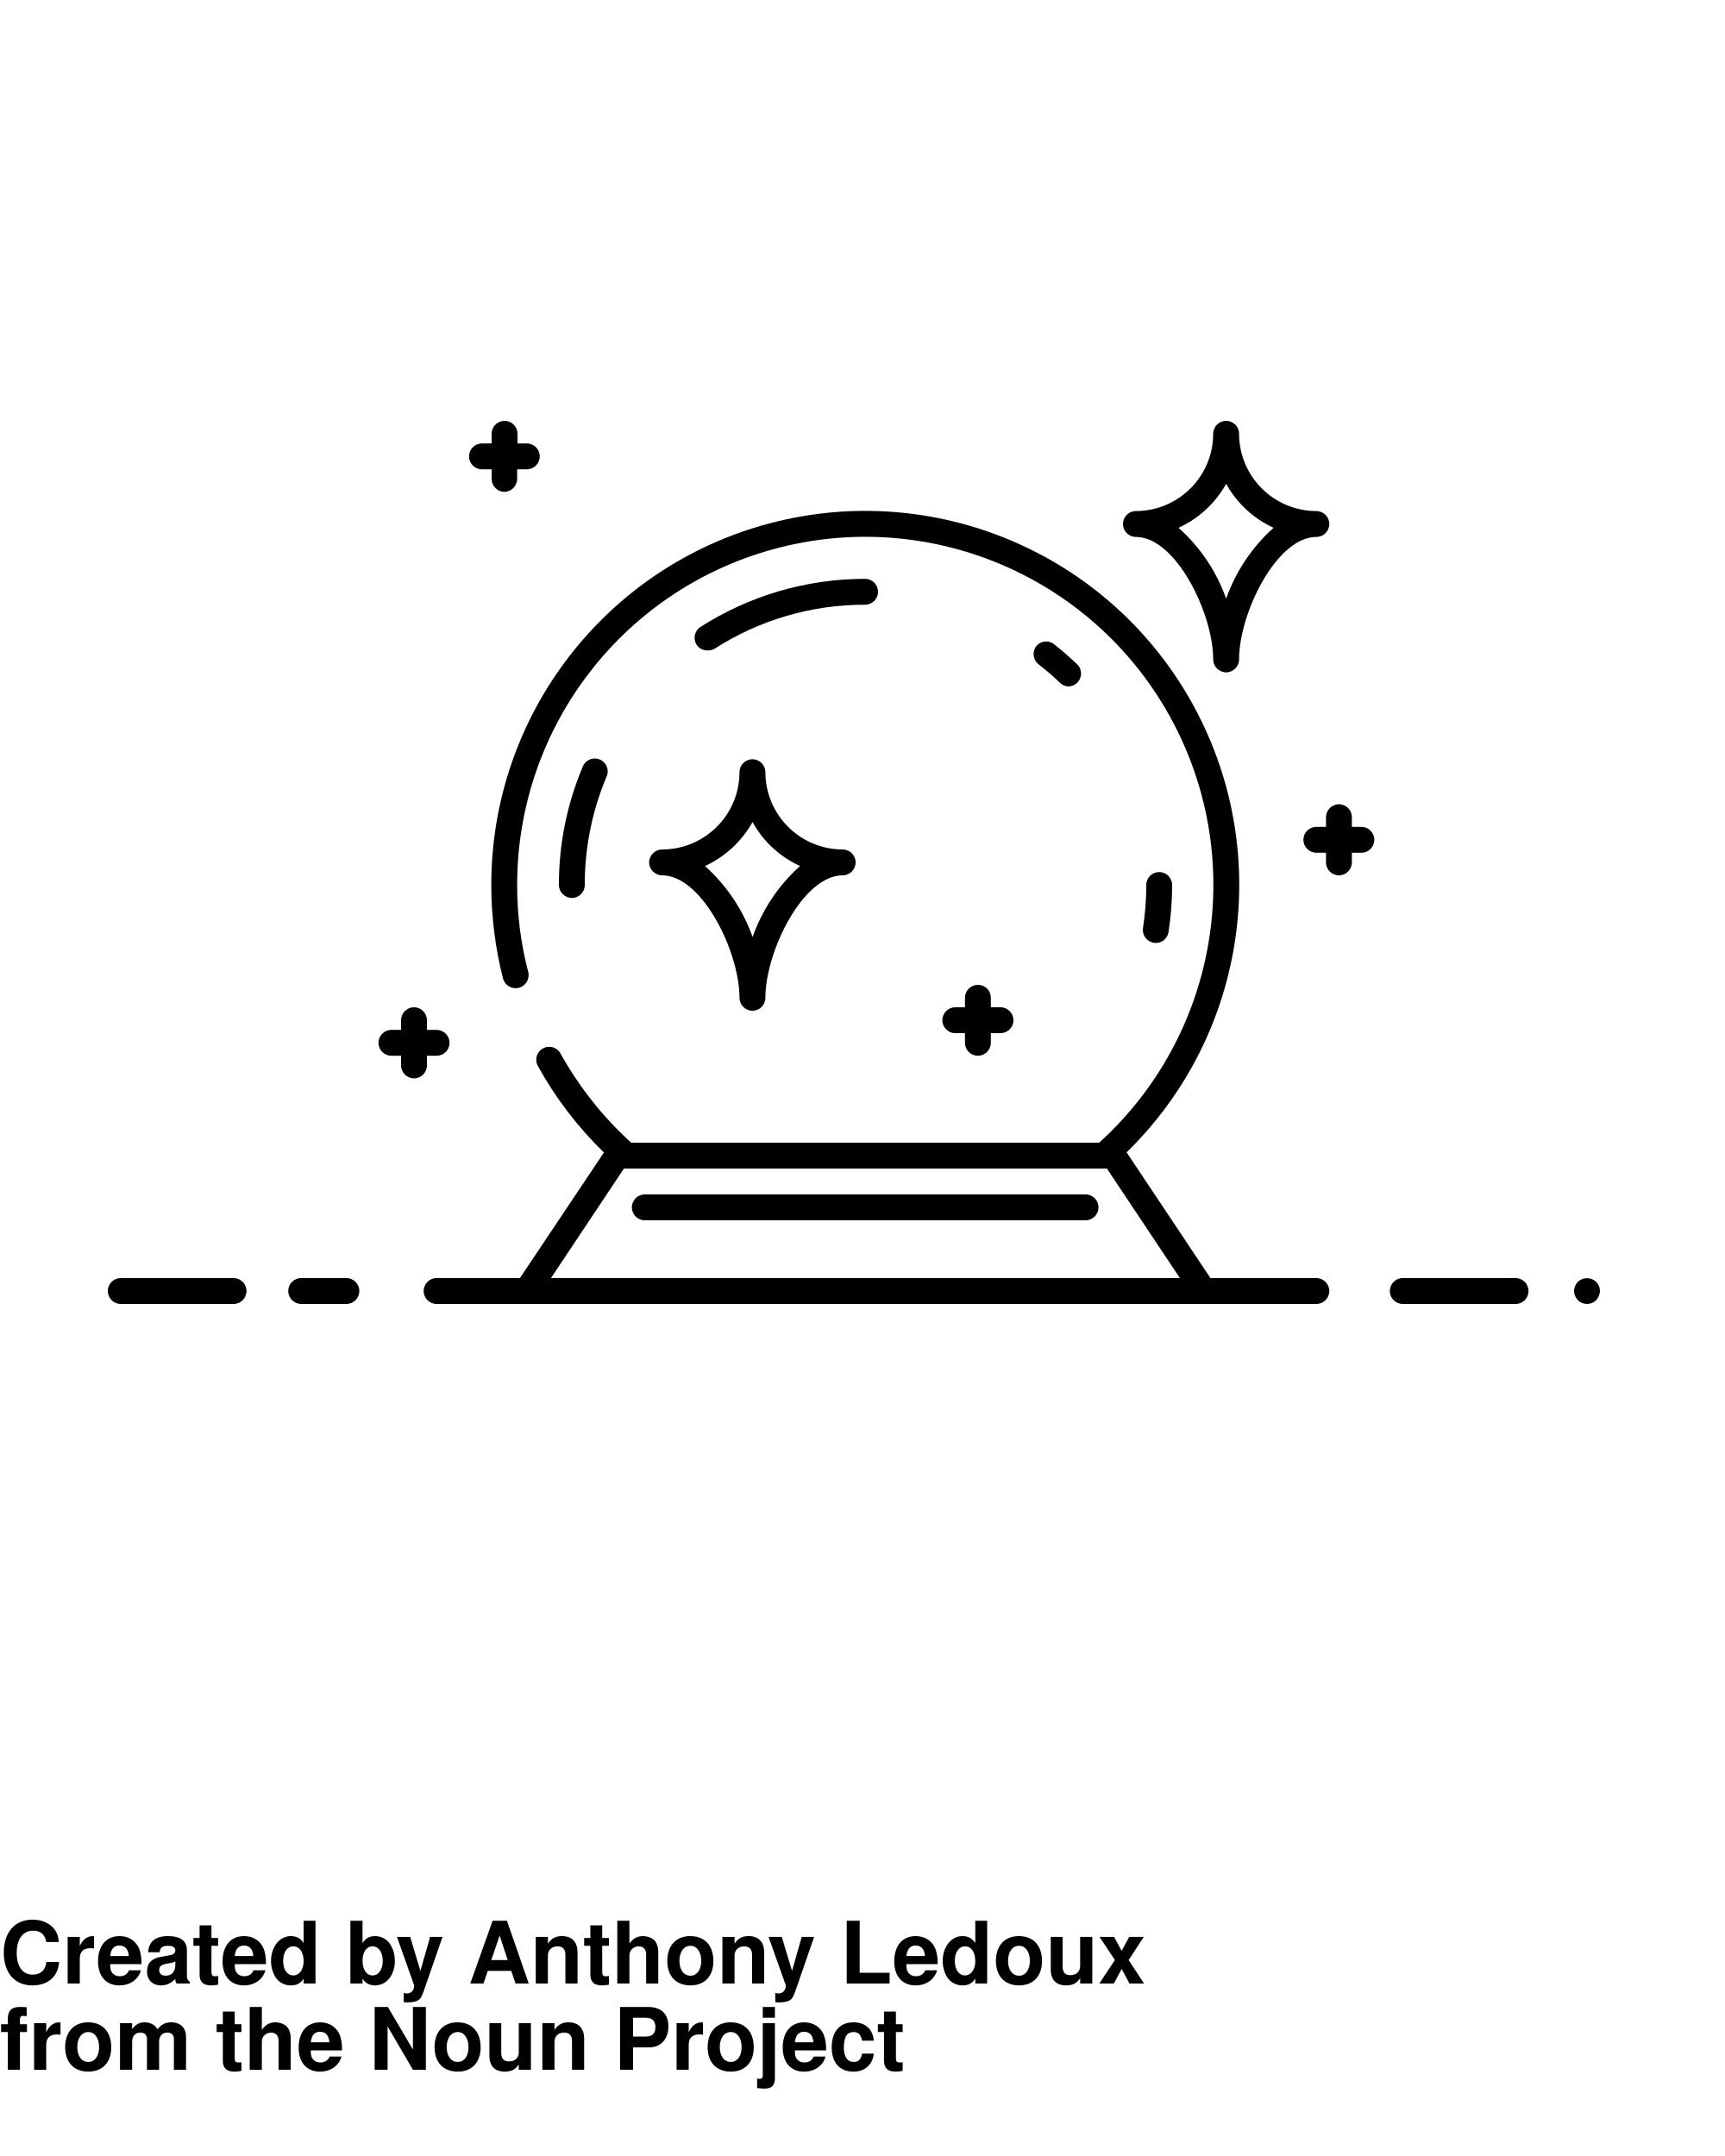
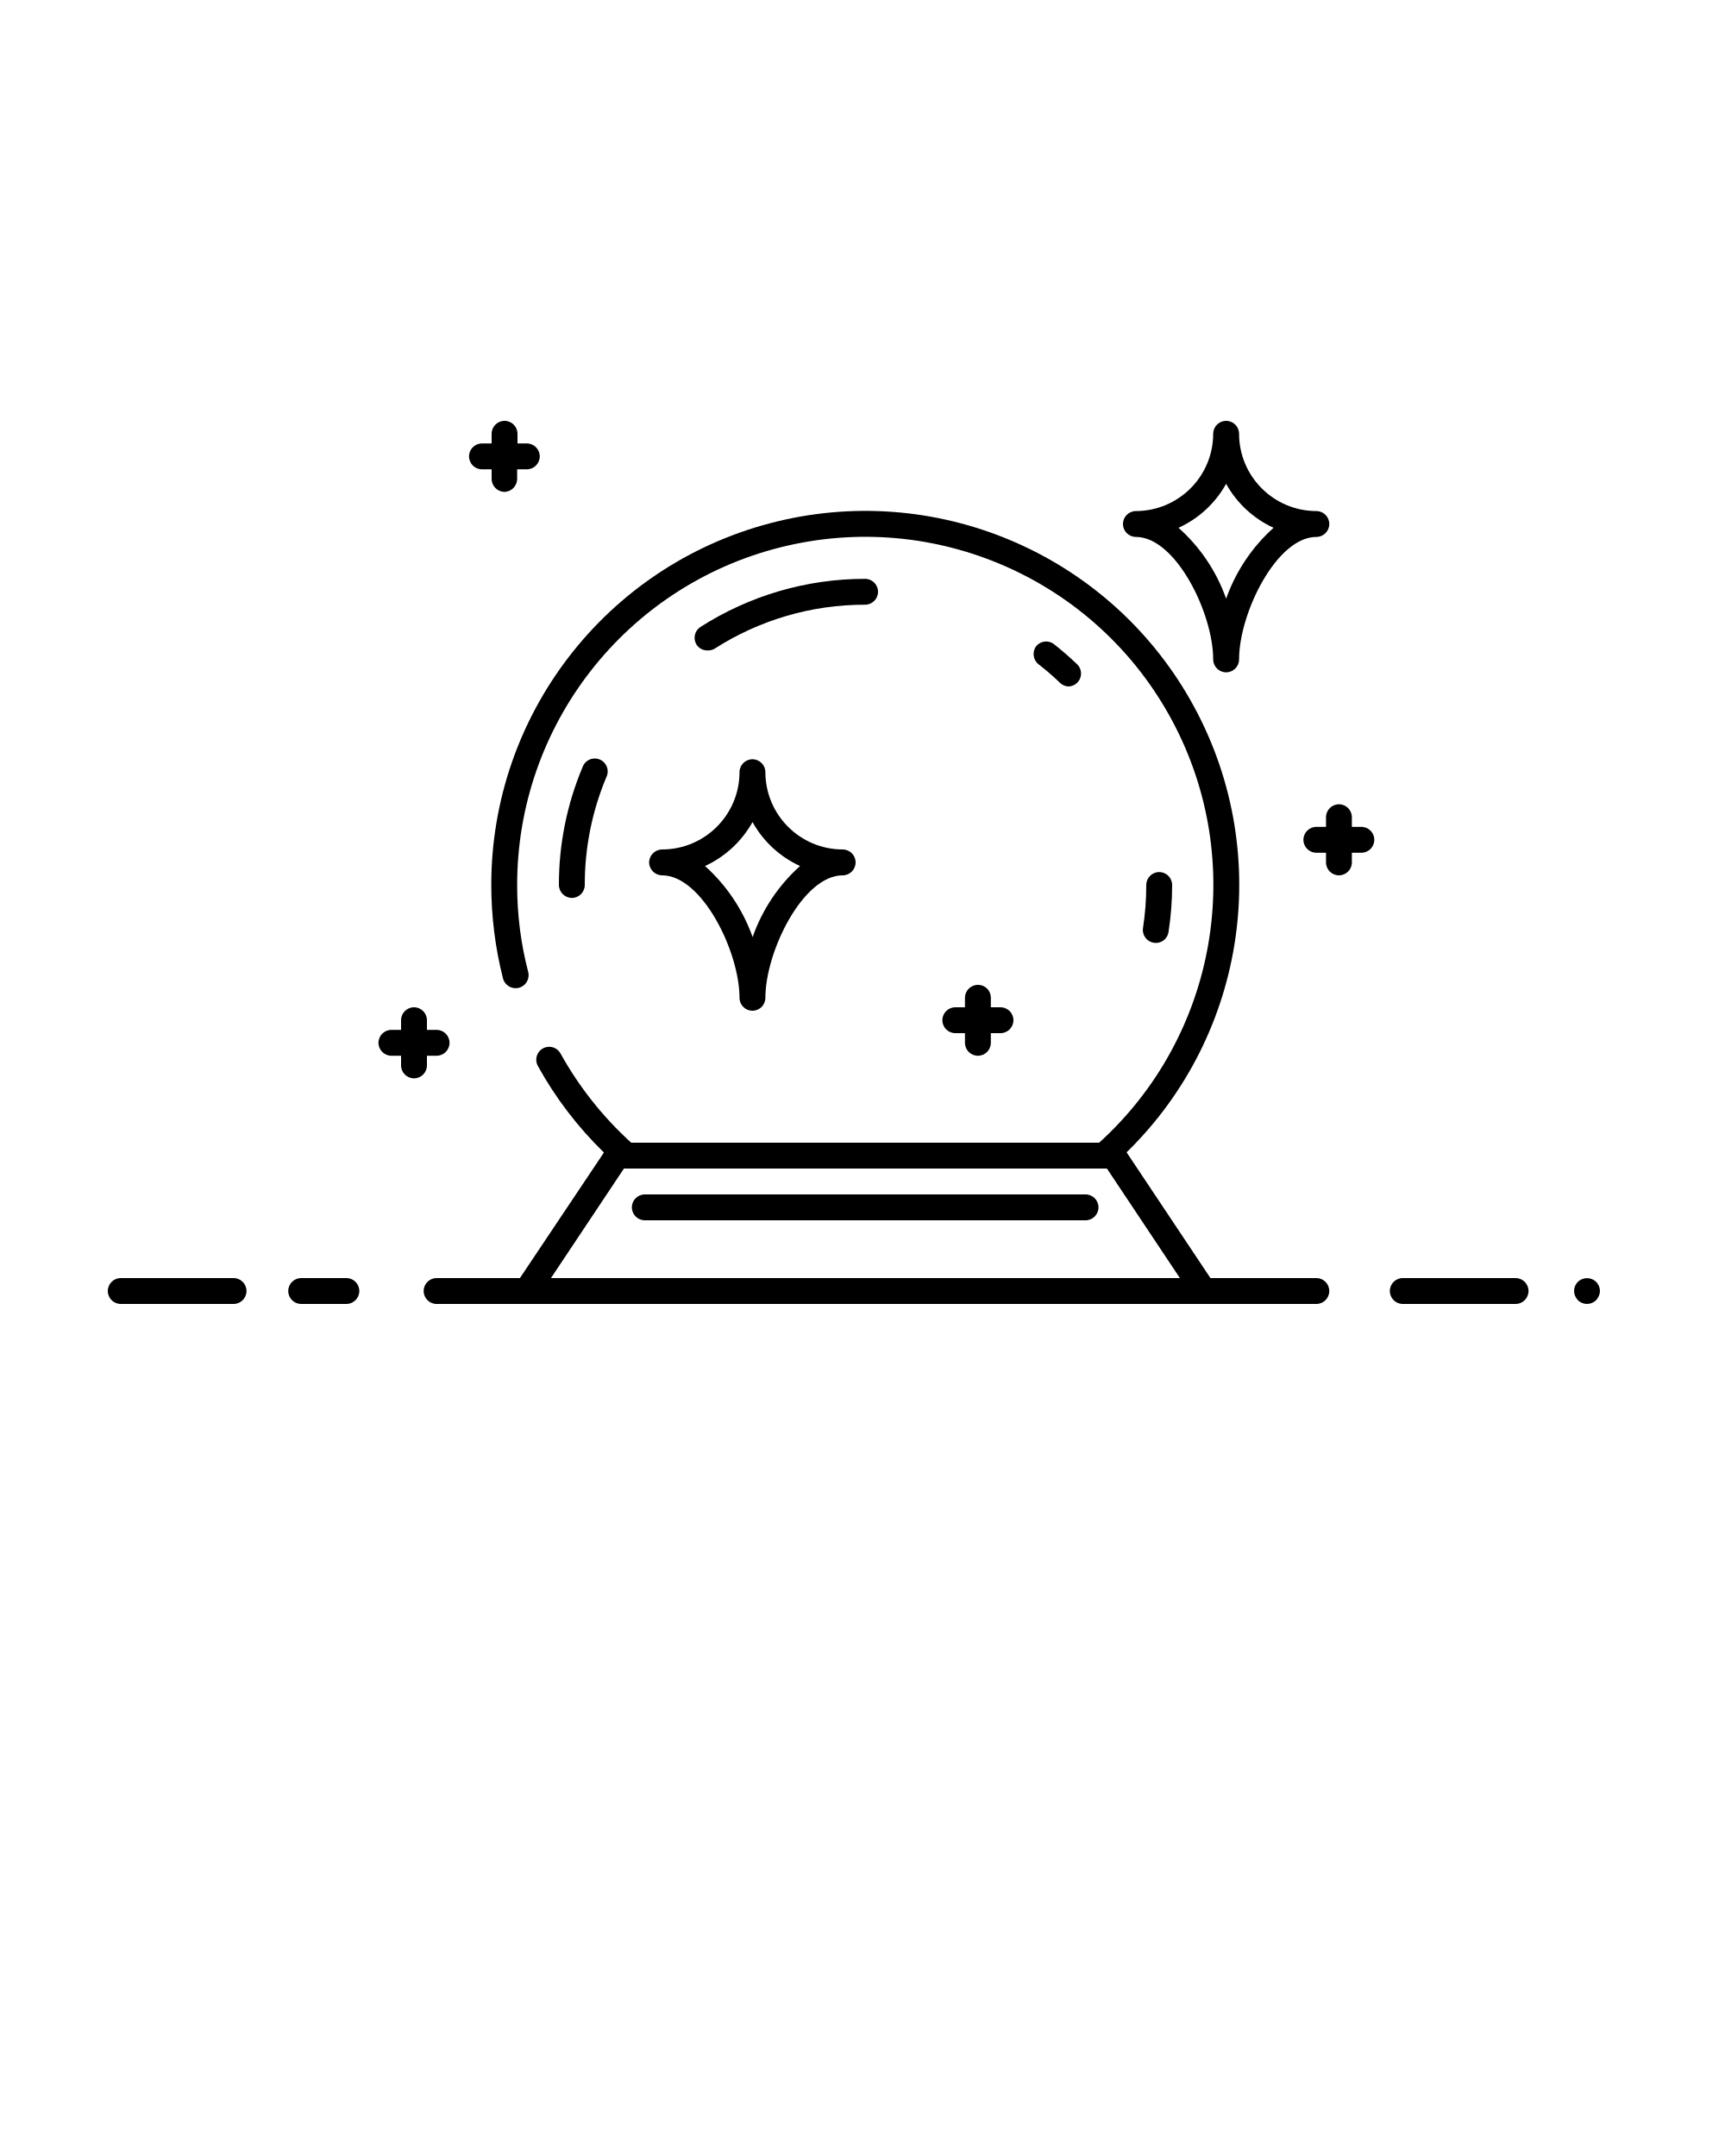
<svg xmlns="http://www.w3.org/2000/svg" viewBox="0 0 100 125" x="0px" y="0px">
  <path d="M62.93,69.25H37.38a.75.75,0,1,0,0,1.5H62.93a.75.75,0,1,0,0-1.5Z" />
  <path d="M67,54.67a.74.74,0,0,0,.74-.63,17.83,17.83,0,0,0,.21-2.73.75.75,0,0,0-1.5,0,16.19,16.19,0,0,1-.19,2.5.75.75,0,0,0,.63.85Z" />
  <path d="M61.92,39.8a.75.75,0,0,0,.52-1.29c-.43-.41-.89-.81-1.36-1.18a.75.75,0,0,0-1,.12.76.76,0,0,0,.12,1.06,14.46,14.46,0,0,1,1.25,1.08A.77.77,0,0,0,61.92,39.8Z" />
  <path d="M41.41,37.62a16.1,16.1,0,0,1,8.74-2.56.75.75,0,1,0,0-1.5,17.69,17.69,0,0,0-9.56,2.8.75.75,0,0,0-.22,1,.73.73,0,0,0,.63.35A.78.78,0,0,0,41.41,37.62Z" />
  <path d="M33.15,52.06a.75.75,0,0,0,.75-.75,16.07,16.07,0,0,1,1.25-6.25.75.75,0,1,0-1.38-.58,17.54,17.54,0,0,0-1.37,6.83A.76.76,0,0,0,33.15,52.06Z" />
  <path d="M37.63,50a.76.76,0,0,0,.75.75c2.32,0,4.49,4.43,4.49,7.1a.75.75,0,0,0,1.5,0c0-2.67,2.17-7.1,4.48-7.1a.75.75,0,0,0,0-1.5,4.49,4.49,0,0,1-4.48-4.48.75.75,0,0,0-1.5,0,4.49,4.49,0,0,1-4.49,4.48A.76.76,0,0,0,37.63,50Zm6-2.33a6,6,0,0,0,2.75,2.54,9.94,9.94,0,0,0-2.75,4.12,10.06,10.06,0,0,0-2.76-4.12A6.07,6.07,0,0,0,43.62,47.67Z" />
  <path d="M71.83,25.15a.75.75,0,1,0-1.5,0,4.49,4.49,0,0,1-4.48,4.48.75.75,0,0,0,0,1.5c2.31,0,4.48,4.43,4.48,7.1a.75.75,0,1,0,1.5,0c0-2.67,2.17-7.1,4.48-7.1a.75.75,0,0,0,0-1.5A4.49,4.49,0,0,1,71.83,25.15Zm-.75,9.56a9.93,9.93,0,0,0-2.76-4.11,6,6,0,0,0,2.76-2.55,6,6,0,0,0,2.75,2.55A10,10,0,0,0,71.08,34.71Z" />
  <path d="M29.23,28.52a.76.76,0,0,0,.75-.75v-.56h.56a.75.75,0,0,0,0-1.5H30v-.56a.75.75,0,0,0-1.5,0v.56h-.56a.75.75,0,0,0,0,1.5h.56v.56A.76.76,0,0,0,29.23,28.52Z" />
  <path d="M78.92,47.94h-.55v-.56a.75.75,0,1,0-1.5,0v.56h-.56a.75.75,0,0,0,0,1.5h.56V50a.75.75,0,0,0,1.5,0v-.56h.55a.75.75,0,0,0,0-1.5Z" />
  <path d="M24.75,61.21h.56a.75.75,0,0,0,0-1.5h-.56v-.56a.75.75,0,0,0-1.5,0v.56h-.56a.75.75,0,0,0,0,1.5h.56v.56a.75.75,0,1,0,1.5,0Z" />
  <path d="M56.69,57.1a.75.75,0,0,0-.75.75v.55h-.56a.75.75,0,0,0,0,1.5h.56v.56a.75.75,0,1,0,1.5,0V59.9H58a.75.75,0,0,0,0-1.5h-.56v-.55A.74.74,0,0,0,56.69,57.1Z" />
  <path d="M87.86,74.1H81.32a.75.75,0,0,0,0,1.5h6.54a.75.75,0,0,0,0-1.5Z" />
  <path d="M91.47,74.32a.75.75,0,0,0-.22.53.71.71,0,0,0,.06.28.82.82,0,0,0,.16.25.75.75,0,0,0,1.06,0,.82.82,0,0,0,.16-.25.71.71,0,0,0,.06-.28.75.75,0,0,0-.22-.53A.76.76,0,0,0,91.47,74.32Z" />
  <path d="M76.31,74.1H70.17l-4.86-7.29a21.68,21.68,0,1,0-36.83-15.5,22,22,0,0,0,.68,5.42.75.75,0,1,0,1.46-.38,19.84,19.84,0,0,1-.64-5A20.18,20.18,0,1,1,63.72,66.25H36.59a20.25,20.25,0,0,1-4.09-5.16.75.75,0,1,0-1.31.73,21.45,21.45,0,0,0,3.82,5L30.14,74.1H25.31a.75.75,0,0,0,0,1.5h51a.75.75,0,0,0,0-1.5Zm-44.37,0,4.23-6.35h28l4.23,6.35Z" />
  <path d="M20.08,74.1H17.46a.75.75,0,0,0,0,1.5h2.62a.75.75,0,0,0,0-1.5Z" />
  <path d="M13.54,74.1H7a.75.75,0,0,0,0,1.5h6.54a.75.75,0,0,0,0-1.5Z" />
-   <text x="0" y="115" fill="#000000" font-size="5px" font-weight="bold" font-family="'Helvetica Neue', Helvetica, Arial-Unicode, Arial, Sans-serif">Created by Anthony Ledoux</text>
-   <text x="0" y="120" fill="#000000" font-size="5px" font-weight="bold" font-family="'Helvetica Neue', Helvetica, Arial-Unicode, Arial, Sans-serif">from the Noun Project</text>
</svg>
